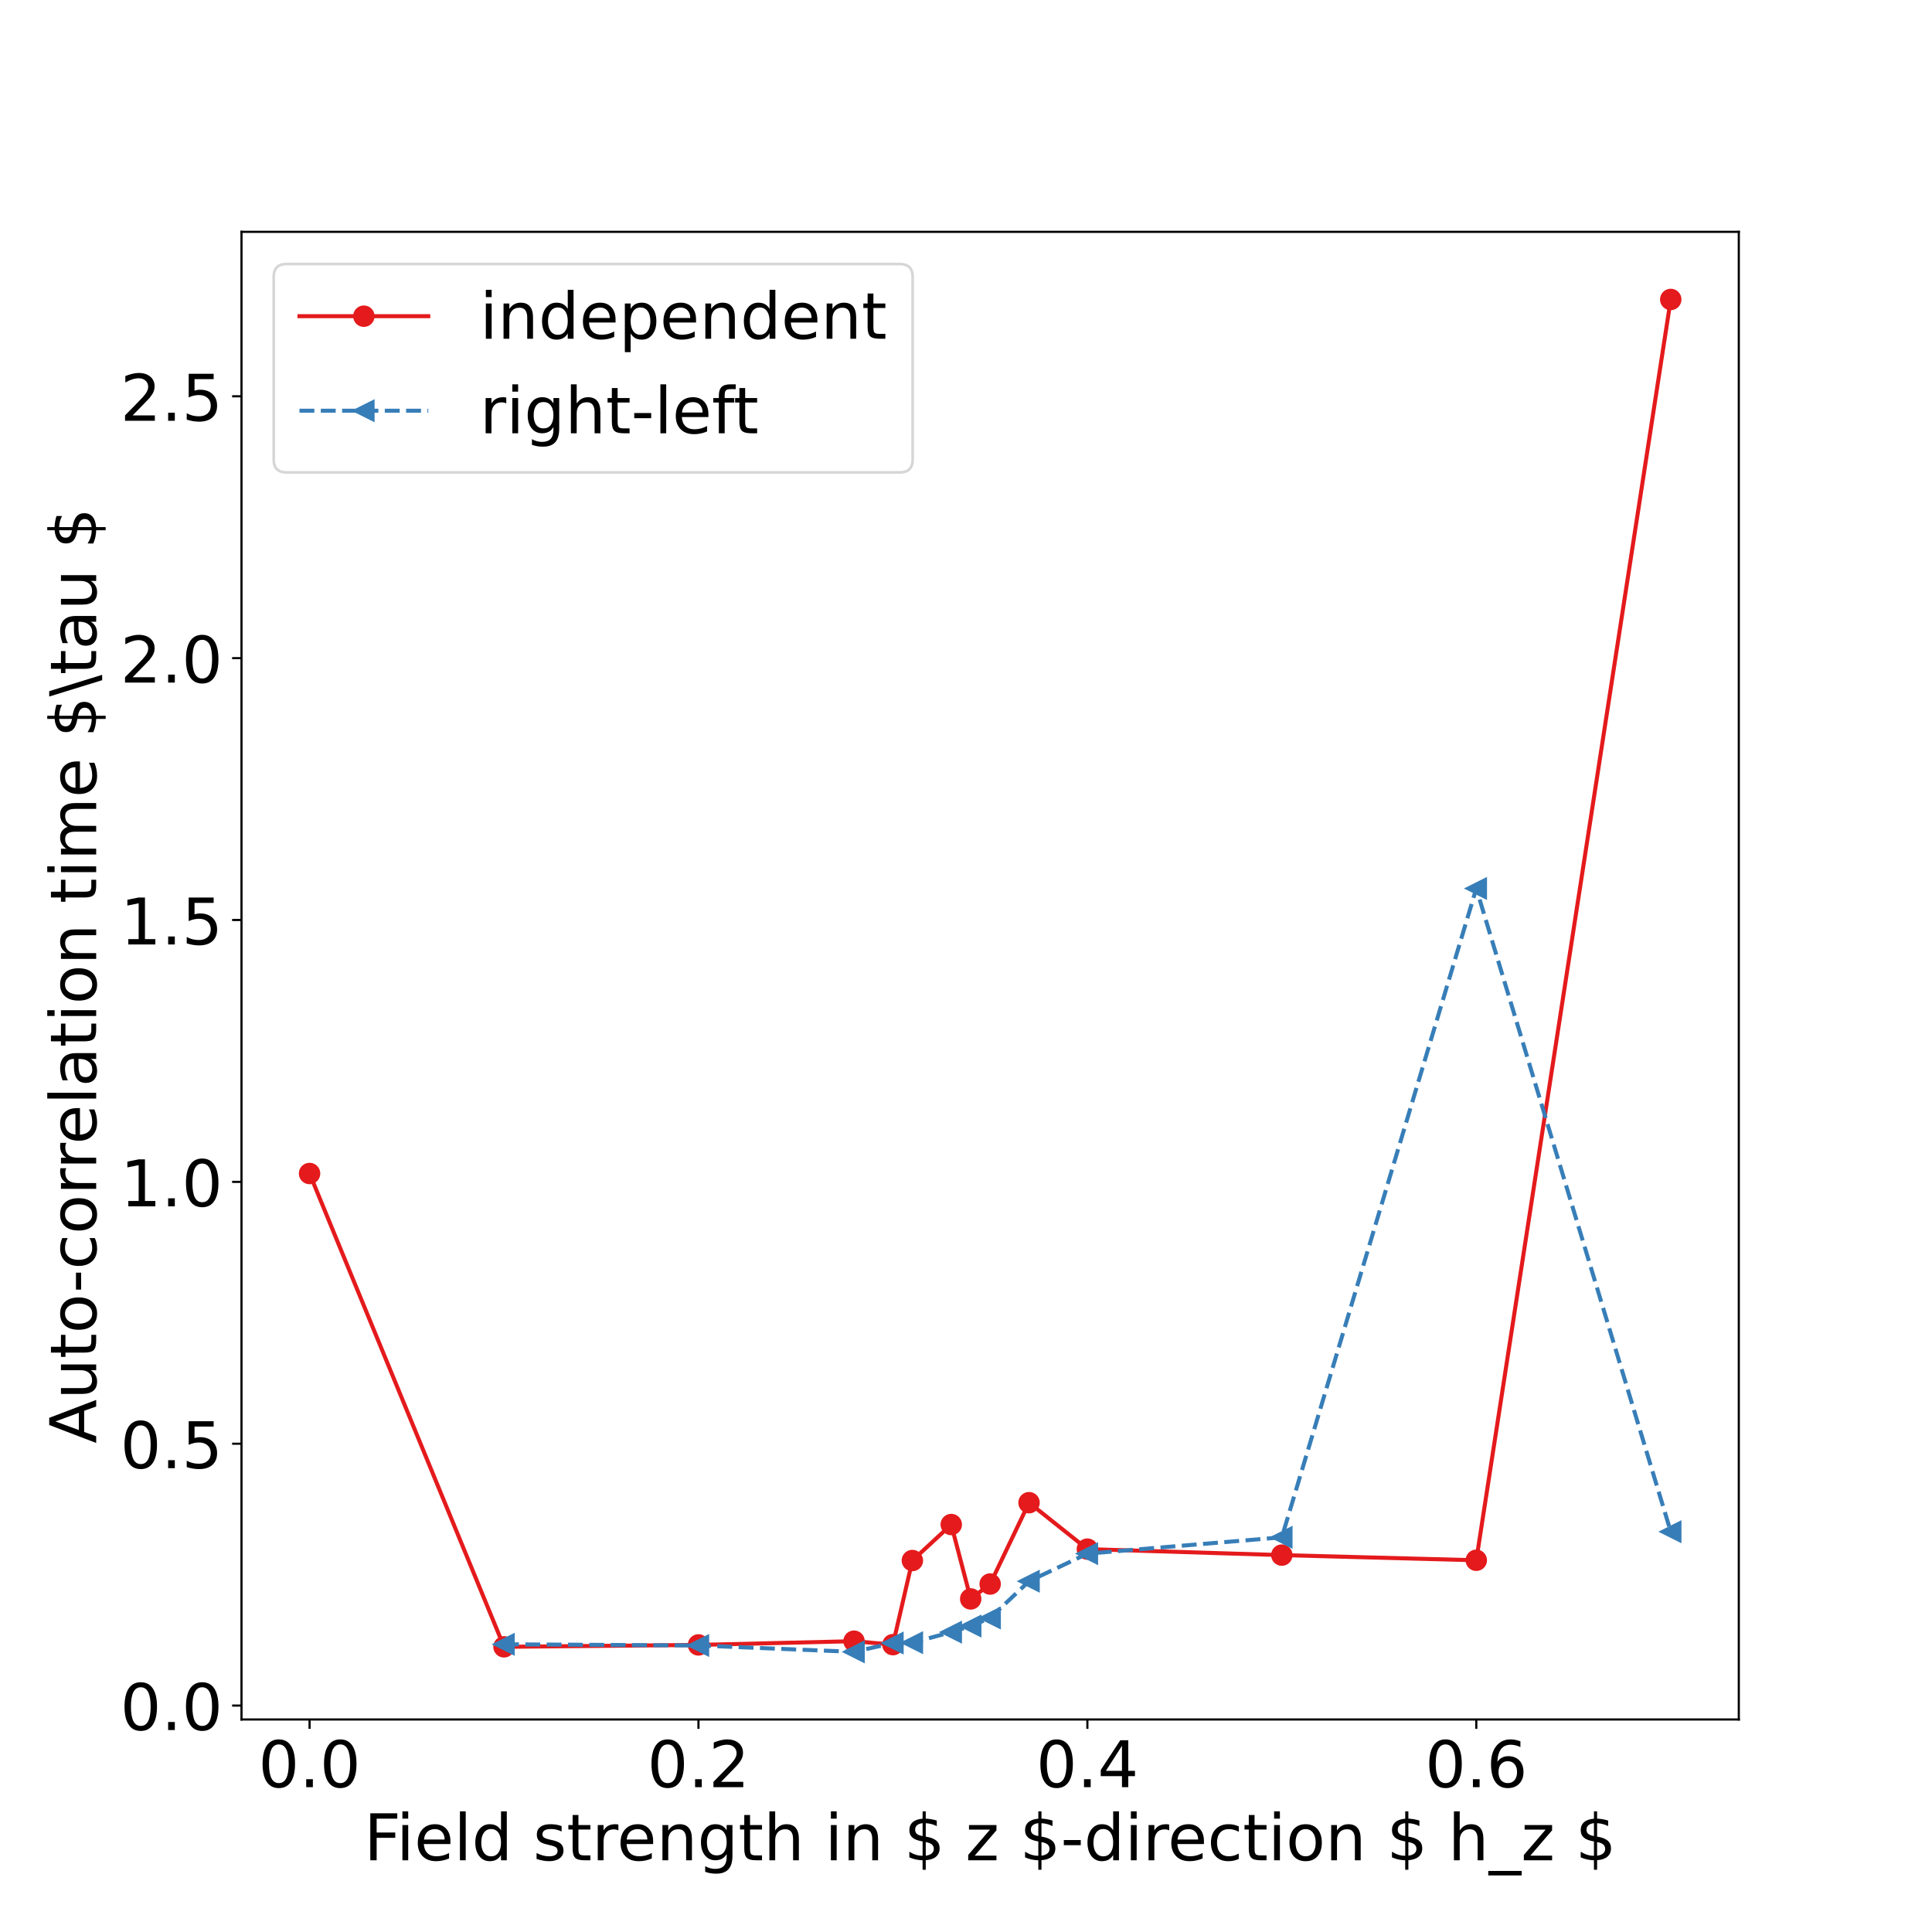
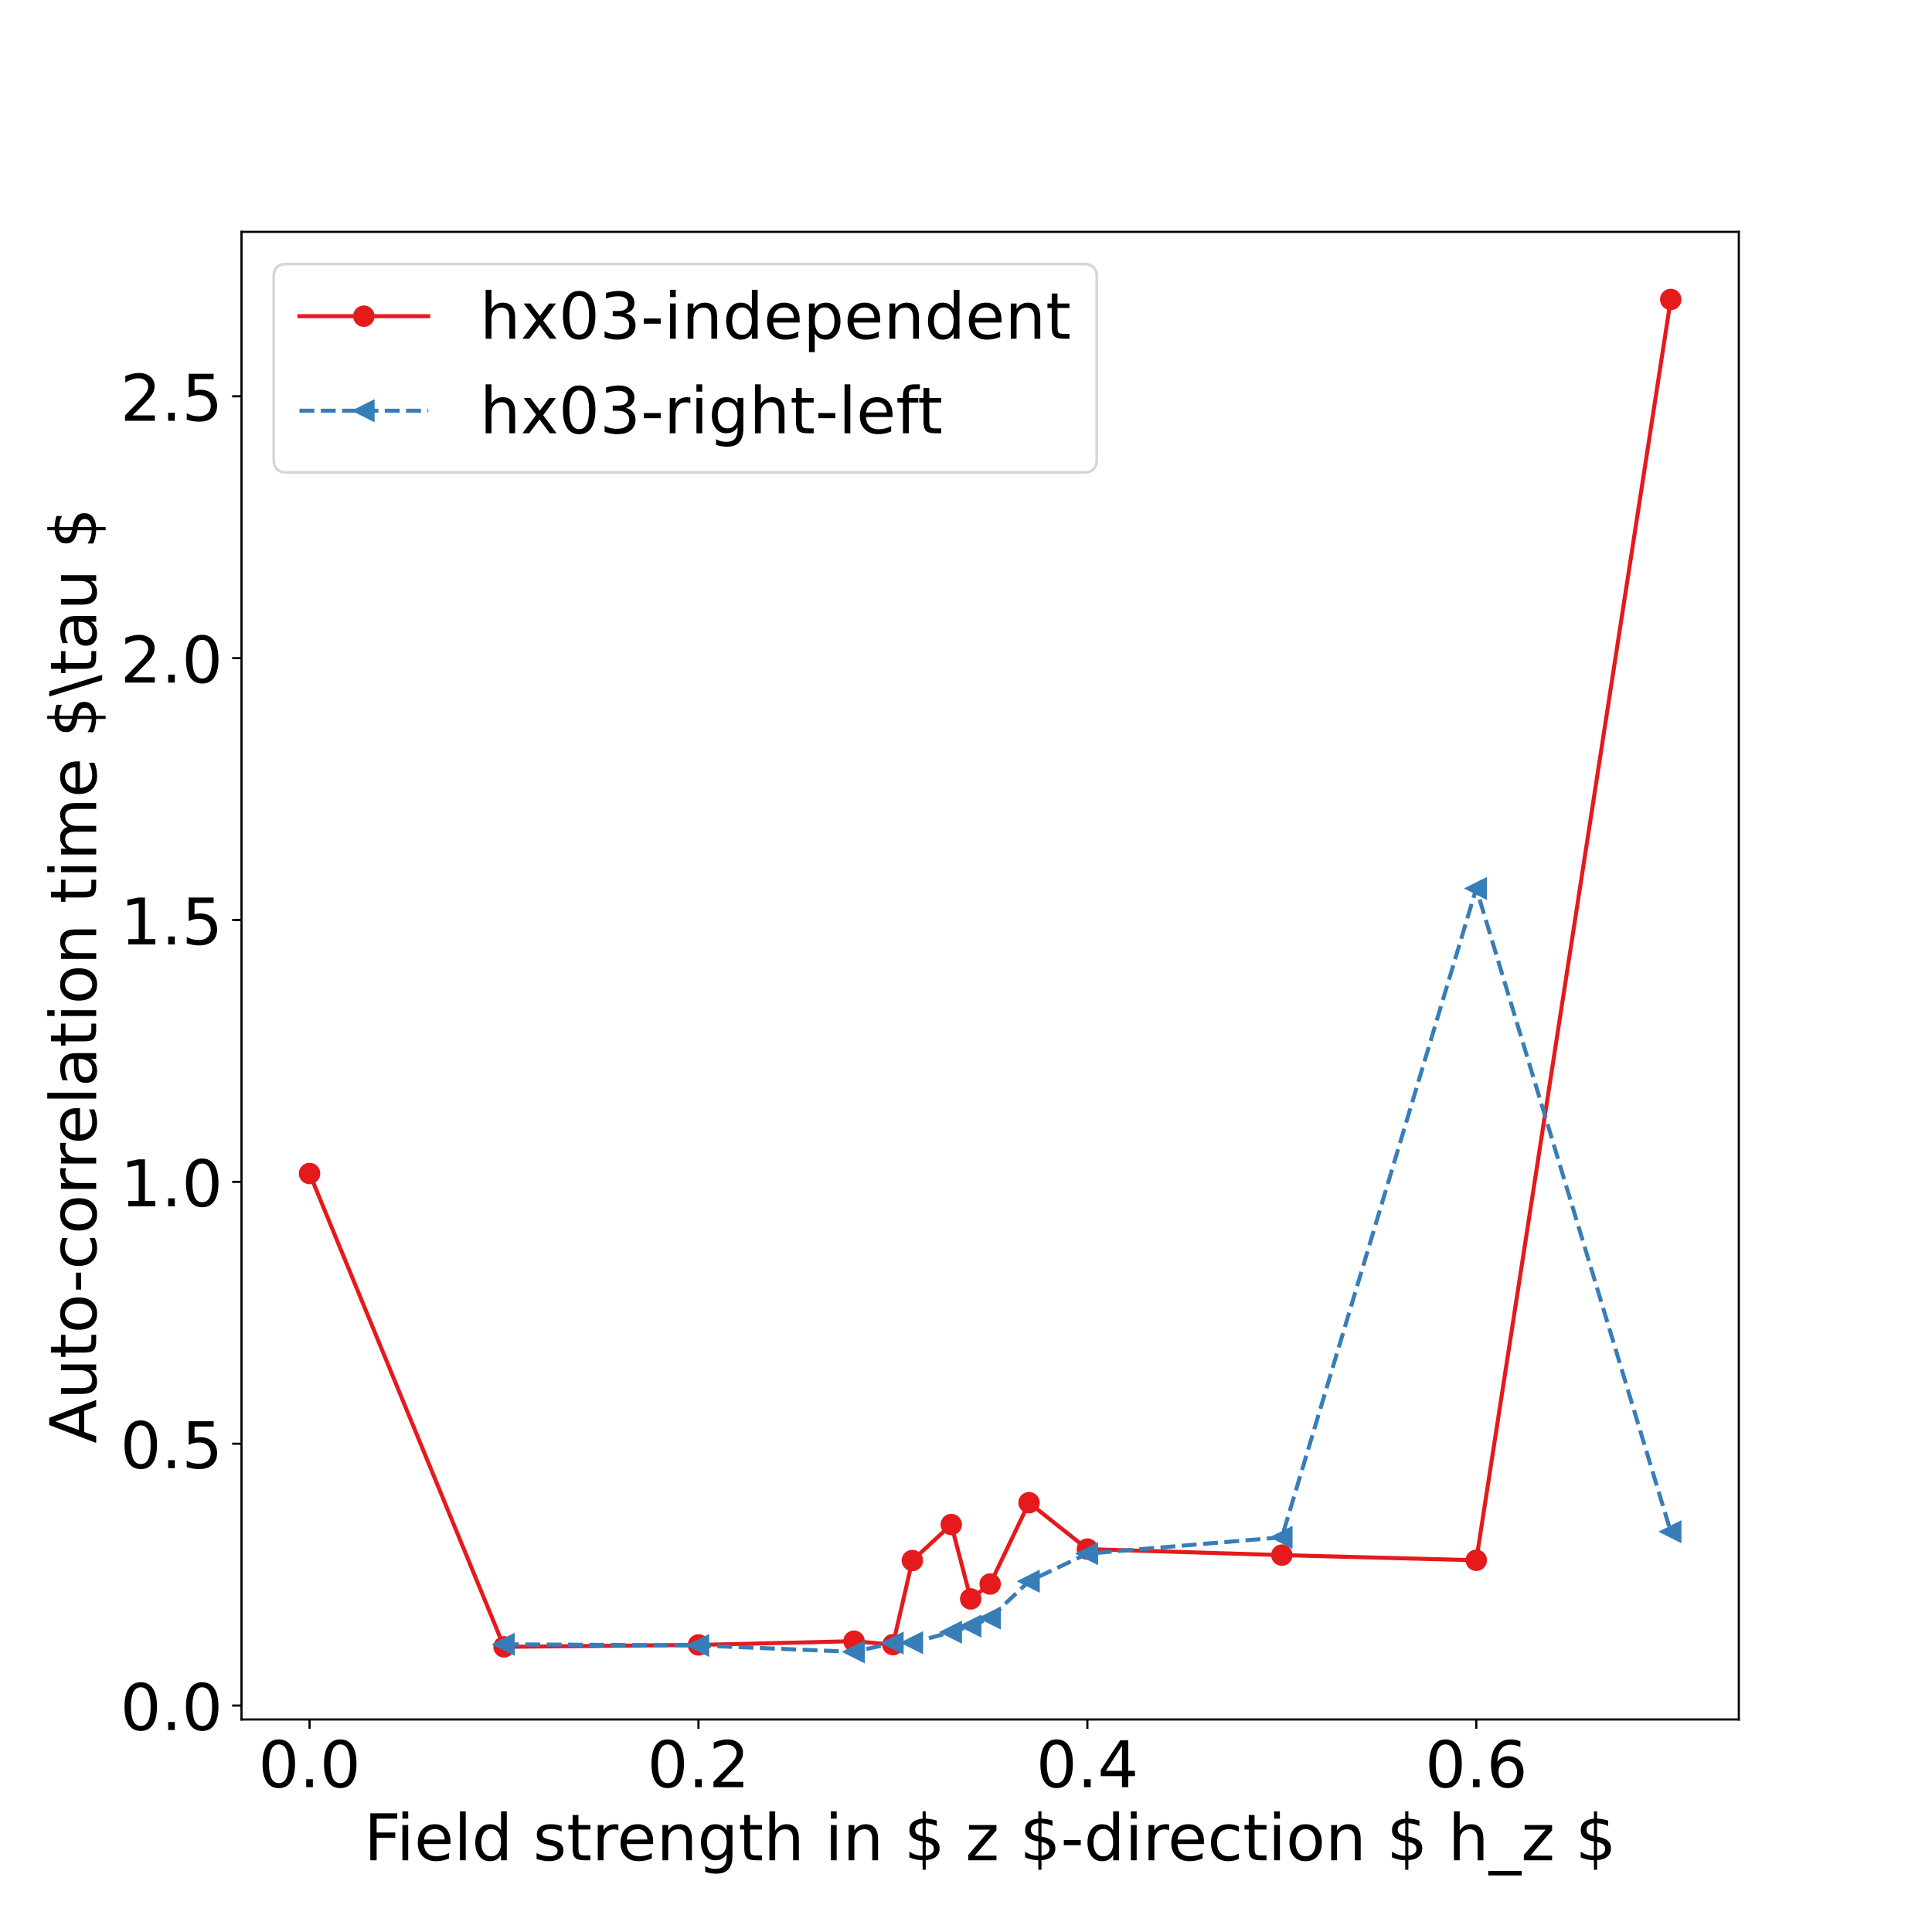
<svg xmlns="http://www.w3.org/2000/svg" xmlns:xlink="http://www.w3.org/1999/xlink" width="720pt" height="720pt" viewBox="0 0 720 720" version="1.1">
  <defs>
    <style type="text/css">*{stroke-linejoin: round; stroke-linecap: butt}</style>
  </defs>
  <g id="figure_1">
    <g id="patch_1">
      <path d="M 0 720  L 720 720  L 720 0  L 0 0  z " style="fill: #ffffff" />
    </g>
    <g id="axes_1">
      <g id="patch_2">
        <path d="M 90 640.8  L 648 640.8  L 648 86.4  L 90 86.4  z " style="fill: #ffffff" />
      </g>
      <g id="matplotlib.axis_1">
        <g id="xtick_1">
          <g id="line2d_1">
            <defs>
-               <path id="m0c96081c64" d="M 0 0  L 0 3.5  " style="stroke: #000000; stroke-width: 0.8" />
+               <path id="mf6f279a668" d="M 0 0  L 0 3.5  " style="stroke: #000000; stroke-width: 0.8" />
            </defs>
            <g>
-               <use xlink:href="#m0c96081c64" x="115.364" y="640.8" style="stroke: #000000; stroke-width: 0.8" />
+               <use xlink:href="#mf6f279a668" x="115.364" y="640.8" style="stroke: #000000; stroke-width: 0.8" />
            </g>
          </g>
          <g id="text_1">
            <text style="font: 24px 'DejaVu Sans', 'Bitstream Vera Sans', 'Computer Modern Sans Serif', 'Lucida Grande', 'Verdana', 'Geneva', 'Lucid', 'Arial', 'Helvetica', 'Avant Garde', sans-serif; text-anchor: middle" x="115.364" y="666.036" transform="rotate(-0 115.3636 666.0362)">0.0</text>
          </g>
        </g>
        <g id="xtick_2">
          <g id="line2d_2">
            <g>
-               <use xlink:href="#m0c96081c64" x="260.299" y="640.8" style="stroke: #000000; stroke-width: 0.8" />
+               <use xlink:href="#mf6f279a668" x="260.299" y="640.8" style="stroke: #000000; stroke-width: 0.8" />
            </g>
          </g>
          <g id="text_2">
            <text style="font: 24px 'DejaVu Sans', 'Bitstream Vera Sans', 'Computer Modern Sans Serif', 'Lucida Grande', 'Verdana', 'Geneva', 'Lucid', 'Arial', 'Helvetica', 'Avant Garde', sans-serif; text-anchor: middle" x="260.299" y="666.036" transform="rotate(-0 260.2987 666.0362)">0.2</text>
          </g>
        </g>
        <g id="xtick_3">
          <g id="line2d_3">
            <g>
-               <use xlink:href="#m0c96081c64" x="405.234" y="640.8" style="stroke: #000000; stroke-width: 0.8" />
+               <use xlink:href="#mf6f279a668" x="405.234" y="640.8" style="stroke: #000000; stroke-width: 0.8" />
            </g>
          </g>
          <g id="text_3">
            <text style="font: 24px 'DejaVu Sans', 'Bitstream Vera Sans', 'Computer Modern Sans Serif', 'Lucida Grande', 'Verdana', 'Geneva', 'Lucid', 'Arial', 'Helvetica', 'Avant Garde', sans-serif; text-anchor: middle" x="405.234" y="666.036" transform="rotate(-0 405.2338 666.0362)">0.4</text>
          </g>
        </g>
        <g id="xtick_4">
          <g id="line2d_4">
            <g>
-               <use xlink:href="#m0c96081c64" x="550.169" y="640.8" style="stroke: #000000; stroke-width: 0.8" />
+               <use xlink:href="#mf6f279a668" x="550.169" y="640.8" style="stroke: #000000; stroke-width: 0.8" />
            </g>
          </g>
          <g id="text_4">
            <text style="font: 24px 'DejaVu Sans', 'Bitstream Vera Sans', 'Computer Modern Sans Serif', 'Lucida Grande', 'Verdana', 'Geneva', 'Lucid', 'Arial', 'Helvetica', 'Avant Garde', sans-serif; text-anchor: middle" x="550.169" y="666.036" transform="rotate(-0 550.1688 666.0362)">0.6</text>
          </g>
        </g>
        <g id="text_5">
          <text style="font: 24px 'DejaVu Sans', 'Bitstream Vera Sans', 'Computer Modern Sans Serif', 'Lucida Grande', 'Verdana', 'Geneva', 'Lucid', 'Arial', 'Helvetica', 'Avant Garde', sans-serif; text-anchor: middle" x="369" y="693.264" transform="rotate(-0 369 693.2637)">Field strength in $ z $-direction $ h_z $ </text>
        </g>
      </g>
      <g id="matplotlib.axis_2">
        <g id="ytick_1">
          <g id="line2d_5">
            <defs>
-               <path id="me397ecc534" d="M 0 0  L -3.5 0  " style="stroke: #000000; stroke-width: 0.8" />
+               <path id="m77f1134669" d="M 0 0  L -3.5 0  " style="stroke: #000000; stroke-width: 0.8" />
            </defs>
            <g>
-               <use xlink:href="#me397ecc534" x="90" y="635.618" style="stroke: #000000; stroke-width: 0.8" />
+               <use xlink:href="#m77f1134669" x="90" y="635.618" style="stroke: #000000; stroke-width: 0.8" />
            </g>
          </g>
          <g id="text_6">
            <text style="font: 24px 'DejaVu Sans', 'Bitstream Vera Sans', 'Computer Modern Sans Serif', 'Lucida Grande', 'Verdana', 'Geneva', 'Lucid', 'Arial', 'Helvetica', 'Avant Garde', sans-serif; text-anchor: end" x="83" y="644.736" transform="rotate(-0 83 644.7359)">0.0</text>
          </g>
        </g>
        <g id="ytick_2">
          <g id="line2d_6">
            <g>
-               <use xlink:href="#me397ecc534" x="90" y="538.031" style="stroke: #000000; stroke-width: 0.8" />
+               <use xlink:href="#m77f1134669" x="90" y="538.031" style="stroke: #000000; stroke-width: 0.8" />
            </g>
          </g>
          <g id="text_7">
            <text style="font: 24px 'DejaVu Sans', 'Bitstream Vera Sans', 'Computer Modern Sans Serif', 'Lucida Grande', 'Verdana', 'Geneva', 'Lucid', 'Arial', 'Helvetica', 'Avant Garde', sans-serif; text-anchor: end" x="83" y="547.149" transform="rotate(-0 83 547.149)">0.5</text>
          </g>
        </g>
        <g id="ytick_3">
          <g id="line2d_7">
            <g>
-               <use xlink:href="#me397ecc534" x="90" y="440.444" style="stroke: #000000; stroke-width: 0.8" />
+               <use xlink:href="#m77f1134669" x="90" y="440.444" style="stroke: #000000; stroke-width: 0.8" />
            </g>
          </g>
          <g id="text_8">
            <text style="font: 24px 'DejaVu Sans', 'Bitstream Vera Sans', 'Computer Modern Sans Serif', 'Lucida Grande', 'Verdana', 'Geneva', 'Lucid', 'Arial', 'Helvetica', 'Avant Garde', sans-serif; text-anchor: end" x="83" y="449.562" transform="rotate(-0 83 449.562)">1.0</text>
          </g>
        </g>
        <g id="ytick_4">
          <g id="line2d_8">
            <g>
-               <use xlink:href="#me397ecc534" x="90" y="342.857" style="stroke: #000000; stroke-width: 0.8" />
+               <use xlink:href="#m77f1134669" x="90" y="342.857" style="stroke: #000000; stroke-width: 0.8" />
            </g>
          </g>
          <g id="text_9">
            <text style="font: 24px 'DejaVu Sans', 'Bitstream Vera Sans', 'Computer Modern Sans Serif', 'Lucida Grande', 'Verdana', 'Geneva', 'Lucid', 'Arial', 'Helvetica', 'Avant Garde', sans-serif; text-anchor: end" x="83" y="351.975" transform="rotate(-0 83 351.975)">1.5</text>
          </g>
        </g>
        <g id="ytick_5">
          <g id="line2d_9">
            <g>
-               <use xlink:href="#me397ecc534" x="90" y="245.27" style="stroke: #000000; stroke-width: 0.8" />
+               <use xlink:href="#m77f1134669" x="90" y="245.27" style="stroke: #000000; stroke-width: 0.8" />
            </g>
          </g>
          <g id="text_10">
            <text style="font: 24px 'DejaVu Sans', 'Bitstream Vera Sans', 'Computer Modern Sans Serif', 'Lucida Grande', 'Verdana', 'Geneva', 'Lucid', 'Arial', 'Helvetica', 'Avant Garde', sans-serif; text-anchor: end" x="83" y="254.388" transform="rotate(-0 83 254.388)">2.0</text>
          </g>
        </g>
        <g id="ytick_6">
          <g id="line2d_10">
            <g>
-               <use xlink:href="#me397ecc534" x="90" y="147.683" style="stroke: #000000; stroke-width: 0.8" />
+               <use xlink:href="#m77f1134669" x="90" y="147.683" style="stroke: #000000; stroke-width: 0.8" />
            </g>
          </g>
          <g id="text_11">
            <text style="font: 24px 'DejaVu Sans', 'Bitstream Vera Sans', 'Computer Modern Sans Serif', 'Lucida Grande', 'Verdana', 'Geneva', 'Lucid', 'Arial', 'Helvetica', 'Avant Garde', sans-serif; text-anchor: end" x="83" y="156.801" transform="rotate(-0 83 156.8011)">2.5</text>
          </g>
        </g>
        <g id="text_12">
          <text style="font: 24px 'DejaVu Sans', 'Bitstream Vera Sans', 'Computer Modern Sans Serif', 'Lucida Grande', 'Verdana', 'Geneva', 'Lucid', 'Arial', 'Helvetica', 'Avant Garde', sans-serif; text-anchor: middle" x="35.841" y="363.6" transform="rotate(-90 35.84125 363.6)">Auto-correlation time $\tau $</text>
        </g>
      </g>
      <g id="line2d_11">
-         <path d="M 115.364 437.333  L 187.831 613.725  L 260.299 613.014  L 318.273 611.622  L 332.766 612.91  L 340.013 581.564  L 354.506 568.154  L 361.753 595.867  L 369 590.321  L 383.494 560.007  L 405.234 577.308  L 477.701 579.543  L 550.169 581.464  L 622.636 111.6  " clip-path="url(#p1338ff3b75)" style="fill: none; stroke: #e41a1c; stroke-width: 1.5; stroke-linecap: square" />
+         <path d="M 115.364 437.333  L 187.831 613.725  L 260.299 613.014  L 318.273 611.622  L 332.766 612.91  L 340.013 581.564  L 354.506 568.154  L 361.753 595.867  L 369 590.321  L 383.494 560.007  L 405.234 577.308  L 477.701 579.543  L 550.169 581.464  L 622.636 111.6  " clip-path="url(#pb540a8154c)" style="fill: none; stroke: #e41a1c; stroke-width: 1.5; stroke-linecap: square" />
        <defs>
-           <path id="madad8e37cf" d="M 0 3.5  C 0.928 3.5 1.819 3.131 2.475 2.475  C 3.131 1.819 3.5 0.928 3.5 0  C 3.5 -0.928 3.131 -1.819 2.475 -2.475  C 1.819 -3.131 0.928 -3.5 0 -3.5  C -0.928 -3.5 -1.819 -3.131 -2.475 -2.475  C -3.131 -1.819 -3.5 -0.928 -3.5 0  C -3.5 0.928 -3.131 1.819 -2.475 2.475  C -1.819 3.131 -0.928 3.5 0 3.5  z " style="stroke: #e41a1c" />
+           <path id="m66660dfd4f" d="M 0 3.5  C 0.928 3.5 1.819 3.131 2.475 2.475  C 3.131 1.819 3.5 0.928 3.5 0  C 3.5 -0.928 3.131 -1.819 2.475 -2.475  C 1.819 -3.131 0.928 -3.5 0 -3.5  C -0.928 -3.5 -1.819 -3.131 -2.475 -2.475  C -3.131 -1.819 -3.5 -0.928 -3.5 0  C -3.5 0.928 -3.131 1.819 -2.475 2.475  C -1.819 3.131 -0.928 3.5 0 3.5  z " style="stroke: #e41a1c" />
        </defs>
-         <g clip-path="url(#p1338ff3b75)">
-           <use xlink:href="#madad8e37cf" x="115.364" y="437.333" style="fill: #e41a1c; stroke: #e41a1c" />
-           <use xlink:href="#madad8e37cf" x="187.831" y="613.725" style="fill: #e41a1c; stroke: #e41a1c" />
-           <use xlink:href="#madad8e37cf" x="260.299" y="613.014" style="fill: #e41a1c; stroke: #e41a1c" />
-           <use xlink:href="#madad8e37cf" x="318.273" y="611.622" style="fill: #e41a1c; stroke: #e41a1c" />
-           <use xlink:href="#madad8e37cf" x="332.766" y="612.91" style="fill: #e41a1c; stroke: #e41a1c" />
-           <use xlink:href="#madad8e37cf" x="340.013" y="581.564" style="fill: #e41a1c; stroke: #e41a1c" />
-           <use xlink:href="#madad8e37cf" x="354.506" y="568.154" style="fill: #e41a1c; stroke: #e41a1c" />
-           <use xlink:href="#madad8e37cf" x="361.753" y="595.867" style="fill: #e41a1c; stroke: #e41a1c" />
-           <use xlink:href="#madad8e37cf" x="369" y="590.321" style="fill: #e41a1c; stroke: #e41a1c" />
-           <use xlink:href="#madad8e37cf" x="383.494" y="560.007" style="fill: #e41a1c; stroke: #e41a1c" />
-           <use xlink:href="#madad8e37cf" x="405.234" y="577.308" style="fill: #e41a1c; stroke: #e41a1c" />
-           <use xlink:href="#madad8e37cf" x="477.701" y="579.543" style="fill: #e41a1c; stroke: #e41a1c" />
-           <use xlink:href="#madad8e37cf" x="550.169" y="581.464" style="fill: #e41a1c; stroke: #e41a1c" />
-           <use xlink:href="#madad8e37cf" x="622.636" y="111.6" style="fill: #e41a1c; stroke: #e41a1c" />
+         <g clip-path="url(#pb540a8154c)">
+           <use xlink:href="#m66660dfd4f" x="115.364" y="437.333" style="fill: #e41a1c; stroke: #e41a1c" />
+           <use xlink:href="#m66660dfd4f" x="187.831" y="613.725" style="fill: #e41a1c; stroke: #e41a1c" />
+           <use xlink:href="#m66660dfd4f" x="260.299" y="613.014" style="fill: #e41a1c; stroke: #e41a1c" />
+           <use xlink:href="#m66660dfd4f" x="318.273" y="611.622" style="fill: #e41a1c; stroke: #e41a1c" />
+           <use xlink:href="#m66660dfd4f" x="332.766" y="612.91" style="fill: #e41a1c; stroke: #e41a1c" />
+           <use xlink:href="#m66660dfd4f" x="340.013" y="581.564" style="fill: #e41a1c; stroke: #e41a1c" />
+           <use xlink:href="#m66660dfd4f" x="354.506" y="568.154" style="fill: #e41a1c; stroke: #e41a1c" />
+           <use xlink:href="#m66660dfd4f" x="361.753" y="595.867" style="fill: #e41a1c; stroke: #e41a1c" />
+           <use xlink:href="#m66660dfd4f" x="369" y="590.321" style="fill: #e41a1c; stroke: #e41a1c" />
+           <use xlink:href="#m66660dfd4f" x="383.494" y="560.007" style="fill: #e41a1c; stroke: #e41a1c" />
+           <use xlink:href="#m66660dfd4f" x="405.234" y="577.308" style="fill: #e41a1c; stroke: #e41a1c" />
+           <use xlink:href="#m66660dfd4f" x="477.701" y="579.543" style="fill: #e41a1c; stroke: #e41a1c" />
+           <use xlink:href="#m66660dfd4f" x="550.169" y="581.464" style="fill: #e41a1c; stroke: #e41a1c" />
+           <use xlink:href="#m66660dfd4f" x="622.636" y="111.6" style="fill: #e41a1c; stroke: #e41a1c" />
        </g>
      </g>
      <g id="line2d_12">
-         <path d="M 187.831 612.784  L 260.299 613.22  L 318.273 615.6  L 332.766 612.313  L 340.013 612.178  L 354.506 608.256  L 361.753 605.981  L 369 602.979  L 383.494 589.273  L 405.234 578.999  L 477.701 572.911  L 550.169 331.105  L 622.636 570.825  " clip-path="url(#p1338ff3b75)" style="fill: none; stroke-dasharray: 5.55,2.4; stroke-dashoffset: 0; stroke: #377eb8; stroke-width: 1.5" />
+         <path d="M 187.831 612.784  L 260.299 613.22  L 318.273 615.6  L 332.766 612.313  L 340.013 612.178  L 354.506 608.256  L 361.753 605.981  L 369 602.979  L 383.494 589.273  L 405.234 578.999  L 477.701 572.911  L 550.169 331.105  L 622.636 570.825  " clip-path="url(#pb540a8154c)" style="fill: none; stroke-dasharray: 5.55,2.4; stroke-dashoffset: 0; stroke: #377eb8; stroke-width: 1.5" />
        <defs>
-           <path id="m216330ddeb" d="M -3.5 -0  L 3.5 3.5  L 3.5 -3.5  z " style="stroke: #377eb8; stroke-linejoin: miter" />
+           <path id="m4dc07c123a" d="M -3.5 -0  L 3.5 3.5  L 3.5 -3.5  z " style="stroke: #377eb8; stroke-linejoin: miter" />
        </defs>
-         <g clip-path="url(#p1338ff3b75)">
-           <use xlink:href="#m216330ddeb" x="187.831" y="612.784" style="fill: #377eb8; stroke: #377eb8; stroke-linejoin: miter" />
-           <use xlink:href="#m216330ddeb" x="260.299" y="613.22" style="fill: #377eb8; stroke: #377eb8; stroke-linejoin: miter" />
-           <use xlink:href="#m216330ddeb" x="318.273" y="615.6" style="fill: #377eb8; stroke: #377eb8; stroke-linejoin: miter" />
-           <use xlink:href="#m216330ddeb" x="332.766" y="612.313" style="fill: #377eb8; stroke: #377eb8; stroke-linejoin: miter" />
-           <use xlink:href="#m216330ddeb" x="340.013" y="612.178" style="fill: #377eb8; stroke: #377eb8; stroke-linejoin: miter" />
-           <use xlink:href="#m216330ddeb" x="354.506" y="608.256" style="fill: #377eb8; stroke: #377eb8; stroke-linejoin: miter" />
-           <use xlink:href="#m216330ddeb" x="361.753" y="605.981" style="fill: #377eb8; stroke: #377eb8; stroke-linejoin: miter" />
-           <use xlink:href="#m216330ddeb" x="369" y="602.979" style="fill: #377eb8; stroke: #377eb8; stroke-linejoin: miter" />
-           <use xlink:href="#m216330ddeb" x="383.494" y="589.273" style="fill: #377eb8; stroke: #377eb8; stroke-linejoin: miter" />
-           <use xlink:href="#m216330ddeb" x="405.234" y="578.999" style="fill: #377eb8; stroke: #377eb8; stroke-linejoin: miter" />
-           <use xlink:href="#m216330ddeb" x="477.701" y="572.911" style="fill: #377eb8; stroke: #377eb8; stroke-linejoin: miter" />
-           <use xlink:href="#m216330ddeb" x="550.169" y="331.105" style="fill: #377eb8; stroke: #377eb8; stroke-linejoin: miter" />
-           <use xlink:href="#m216330ddeb" x="622.636" y="570.825" style="fill: #377eb8; stroke: #377eb8; stroke-linejoin: miter" />
+         <g clip-path="url(#pb540a8154c)">
+           <use xlink:href="#m4dc07c123a" x="187.831" y="612.784" style="fill: #377eb8; stroke: #377eb8; stroke-linejoin: miter" />
+           <use xlink:href="#m4dc07c123a" x="260.299" y="613.22" style="fill: #377eb8; stroke: #377eb8; stroke-linejoin: miter" />
+           <use xlink:href="#m4dc07c123a" x="318.273" y="615.6" style="fill: #377eb8; stroke: #377eb8; stroke-linejoin: miter" />
+           <use xlink:href="#m4dc07c123a" x="332.766" y="612.313" style="fill: #377eb8; stroke: #377eb8; stroke-linejoin: miter" />
+           <use xlink:href="#m4dc07c123a" x="340.013" y="612.178" style="fill: #377eb8; stroke: #377eb8; stroke-linejoin: miter" />
+           <use xlink:href="#m4dc07c123a" x="354.506" y="608.256" style="fill: #377eb8; stroke: #377eb8; stroke-linejoin: miter" />
+           <use xlink:href="#m4dc07c123a" x="361.753" y="605.981" style="fill: #377eb8; stroke: #377eb8; stroke-linejoin: miter" />
+           <use xlink:href="#m4dc07c123a" x="369" y="602.979" style="fill: #377eb8; stroke: #377eb8; stroke-linejoin: miter" />
+           <use xlink:href="#m4dc07c123a" x="383.494" y="589.273" style="fill: #377eb8; stroke: #377eb8; stroke-linejoin: miter" />
+           <use xlink:href="#m4dc07c123a" x="405.234" y="578.999" style="fill: #377eb8; stroke: #377eb8; stroke-linejoin: miter" />
+           <use xlink:href="#m4dc07c123a" x="477.701" y="572.911" style="fill: #377eb8; stroke: #377eb8; stroke-linejoin: miter" />
+           <use xlink:href="#m4dc07c123a" x="550.169" y="331.105" style="fill: #377eb8; stroke: #377eb8; stroke-linejoin: miter" />
+           <use xlink:href="#m4dc07c123a" x="622.636" y="570.825" style="fill: #377eb8; stroke: #377eb8; stroke-linejoin: miter" />
        </g>
      </g>
      <g id="patch_3">
        <path d="M 90 640.8  L 90 86.4  " style="fill: none; stroke: #000000; stroke-width: 0.8; stroke-linejoin: miter; stroke-linecap: square" />
      </g>
      <g id="patch_4">
        <path d="M 648 640.8  L 648 86.4  " style="fill: none; stroke: #000000; stroke-width: 0.8; stroke-linejoin: miter; stroke-linecap: square" />
      </g>
      <g id="patch_5">
        <path d="M 90 640.8  L 648 640.8  " style="fill: none; stroke: #000000; stroke-width: 0.8; stroke-linejoin: miter; stroke-linecap: square" />
      </g>
      <g id="patch_6">
        <path d="M 90 86.4  L 648 86.4  " style="fill: none; stroke: #000000; stroke-width: 0.8; stroke-linejoin: miter; stroke-linecap: square" />
      </g>
      <g id="legend_1">
        <g id="patch_7">
-           <path d="M 106.8 176.055  L 335.317 176.055  Q 340.118 176.055 340.118 171.255  L 340.118 103.2  Q 340.118 98.4 335.317 98.4  L 106.8 98.4  Q 102 98.4 102 103.2  L 102 171.255  Q 102 176.055 106.8 176.055  z " style="fill: #ffffff; opacity: 0.8; stroke: #cccccc; stroke-linejoin: miter" />
+           <path d="M 106.8 176.055  L 403.931 176.055  Q 408.731 176.055 408.731 171.255  L 408.731 103.2  Q 408.731 98.4 403.931 98.4  L 106.8 98.4  Q 102 98.4 102 103.2  L 102 171.255  Q 102 176.055 106.8 176.055  z " style="fill: #ffffff; opacity: 0.8; stroke: #cccccc; stroke-linejoin: miter" />
        </g>
        <g id="line2d_13">
          <path d="M 111.6 117.836  L 135.6 117.836  L 159.6 117.836  " style="fill: none; stroke: #e41a1c; stroke-width: 1.5; stroke-linecap: square" />
          <g>
-             <use xlink:href="#madad8e37cf" x="135.6" y="117.836" style="fill: #e41a1c; stroke: #e41a1c" />
+             <use xlink:href="#m66660dfd4f" x="135.6" y="117.836" style="fill: #e41a1c; stroke: #e41a1c" />
          </g>
        </g>
        <g id="text_13">
-           <text style="font: 24px 'DejaVu Sans', 'Bitstream Vera Sans', 'Computer Modern Sans Serif', 'Lucida Grande', 'Verdana', 'Geneva', 'Lucid', 'Arial', 'Helvetica', 'Avant Garde', sans-serif; text-anchor: start" x="178.8" y="126.236" transform="rotate(-0 178.8 126.2362)">independent</text>
+           <text style="font: 24px 'DejaVu Sans', 'Bitstream Vera Sans', 'Computer Modern Sans Serif', 'Lucida Grande', 'Verdana', 'Geneva', 'Lucid', 'Arial', 'Helvetica', 'Avant Garde', sans-serif; text-anchor: start" x="178.8" y="126.236" transform="rotate(-0 178.8 126.2362)">hx03-independent</text>
        </g>
        <g id="line2d_14">
          <path d="M 111.6 153.064  L 135.6 153.064  L 159.6 153.064  " style="fill: none; stroke-dasharray: 5.55,2.4; stroke-dashoffset: 0; stroke: #377eb8; stroke-width: 1.5" />
          <g>
-             <use xlink:href="#m216330ddeb" x="135.6" y="153.064" style="fill: #377eb8; stroke: #377eb8; stroke-linejoin: miter" />
+             <use xlink:href="#m4dc07c123a" x="135.6" y="153.064" style="fill: #377eb8; stroke: #377eb8; stroke-linejoin: miter" />
          </g>
        </g>
        <g id="text_14">
-           <text style="font: 24px 'DejaVu Sans', 'Bitstream Vera Sans', 'Computer Modern Sans Serif', 'Lucida Grande', 'Verdana', 'Geneva', 'Lucid', 'Arial', 'Helvetica', 'Avant Garde', sans-serif; text-anchor: start" x="178.8" y="161.464" transform="rotate(-0 178.8 161.4638)">right-left</text>
+           <text style="font: 24px 'DejaVu Sans', 'Bitstream Vera Sans', 'Computer Modern Sans Serif', 'Lucida Grande', 'Verdana', 'Geneva', 'Lucid', 'Arial', 'Helvetica', 'Avant Garde', sans-serif; text-anchor: start" x="178.8" y="161.464" transform="rotate(-0 178.8 161.4638)">hx03-right-left</text>
        </g>
      </g>
    </g>
  </g>
  <defs>
-     <clipPath id="p1338ff3b75">
+     <clipPath id="pb540a8154c">
      <rect x="90" y="86.4" width="558" height="554.4" />
    </clipPath>
  </defs>
</svg>
